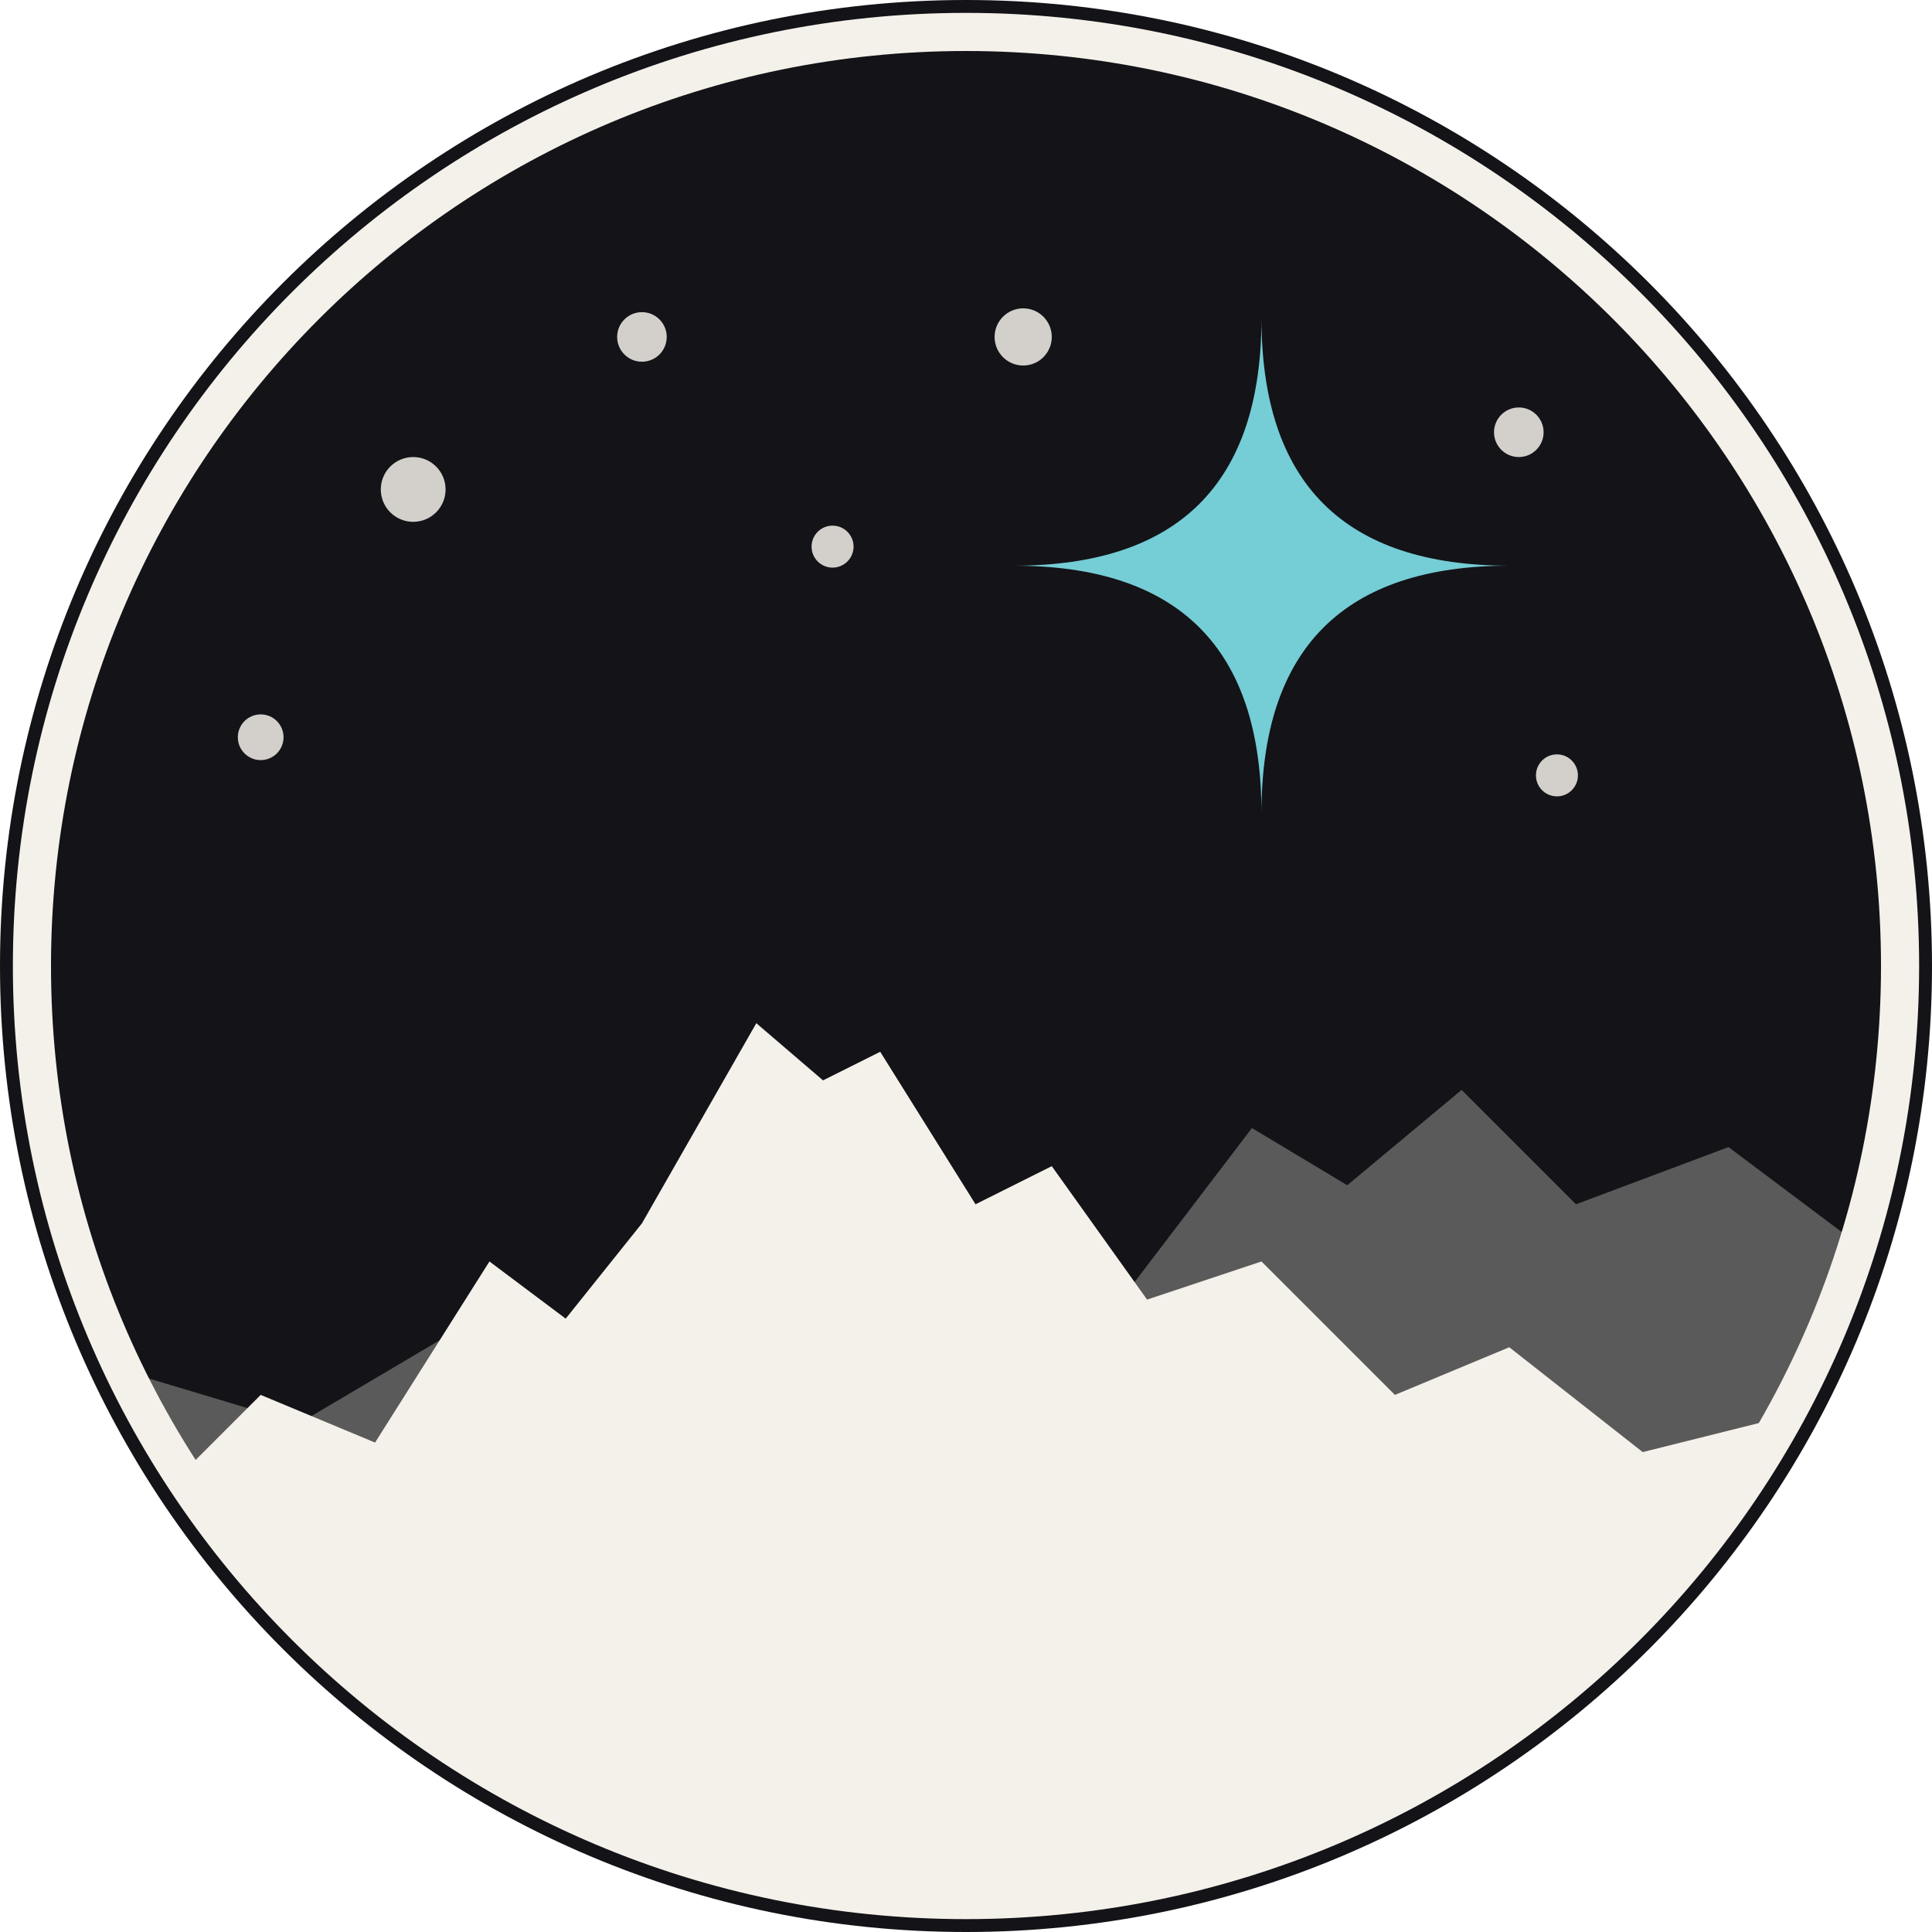
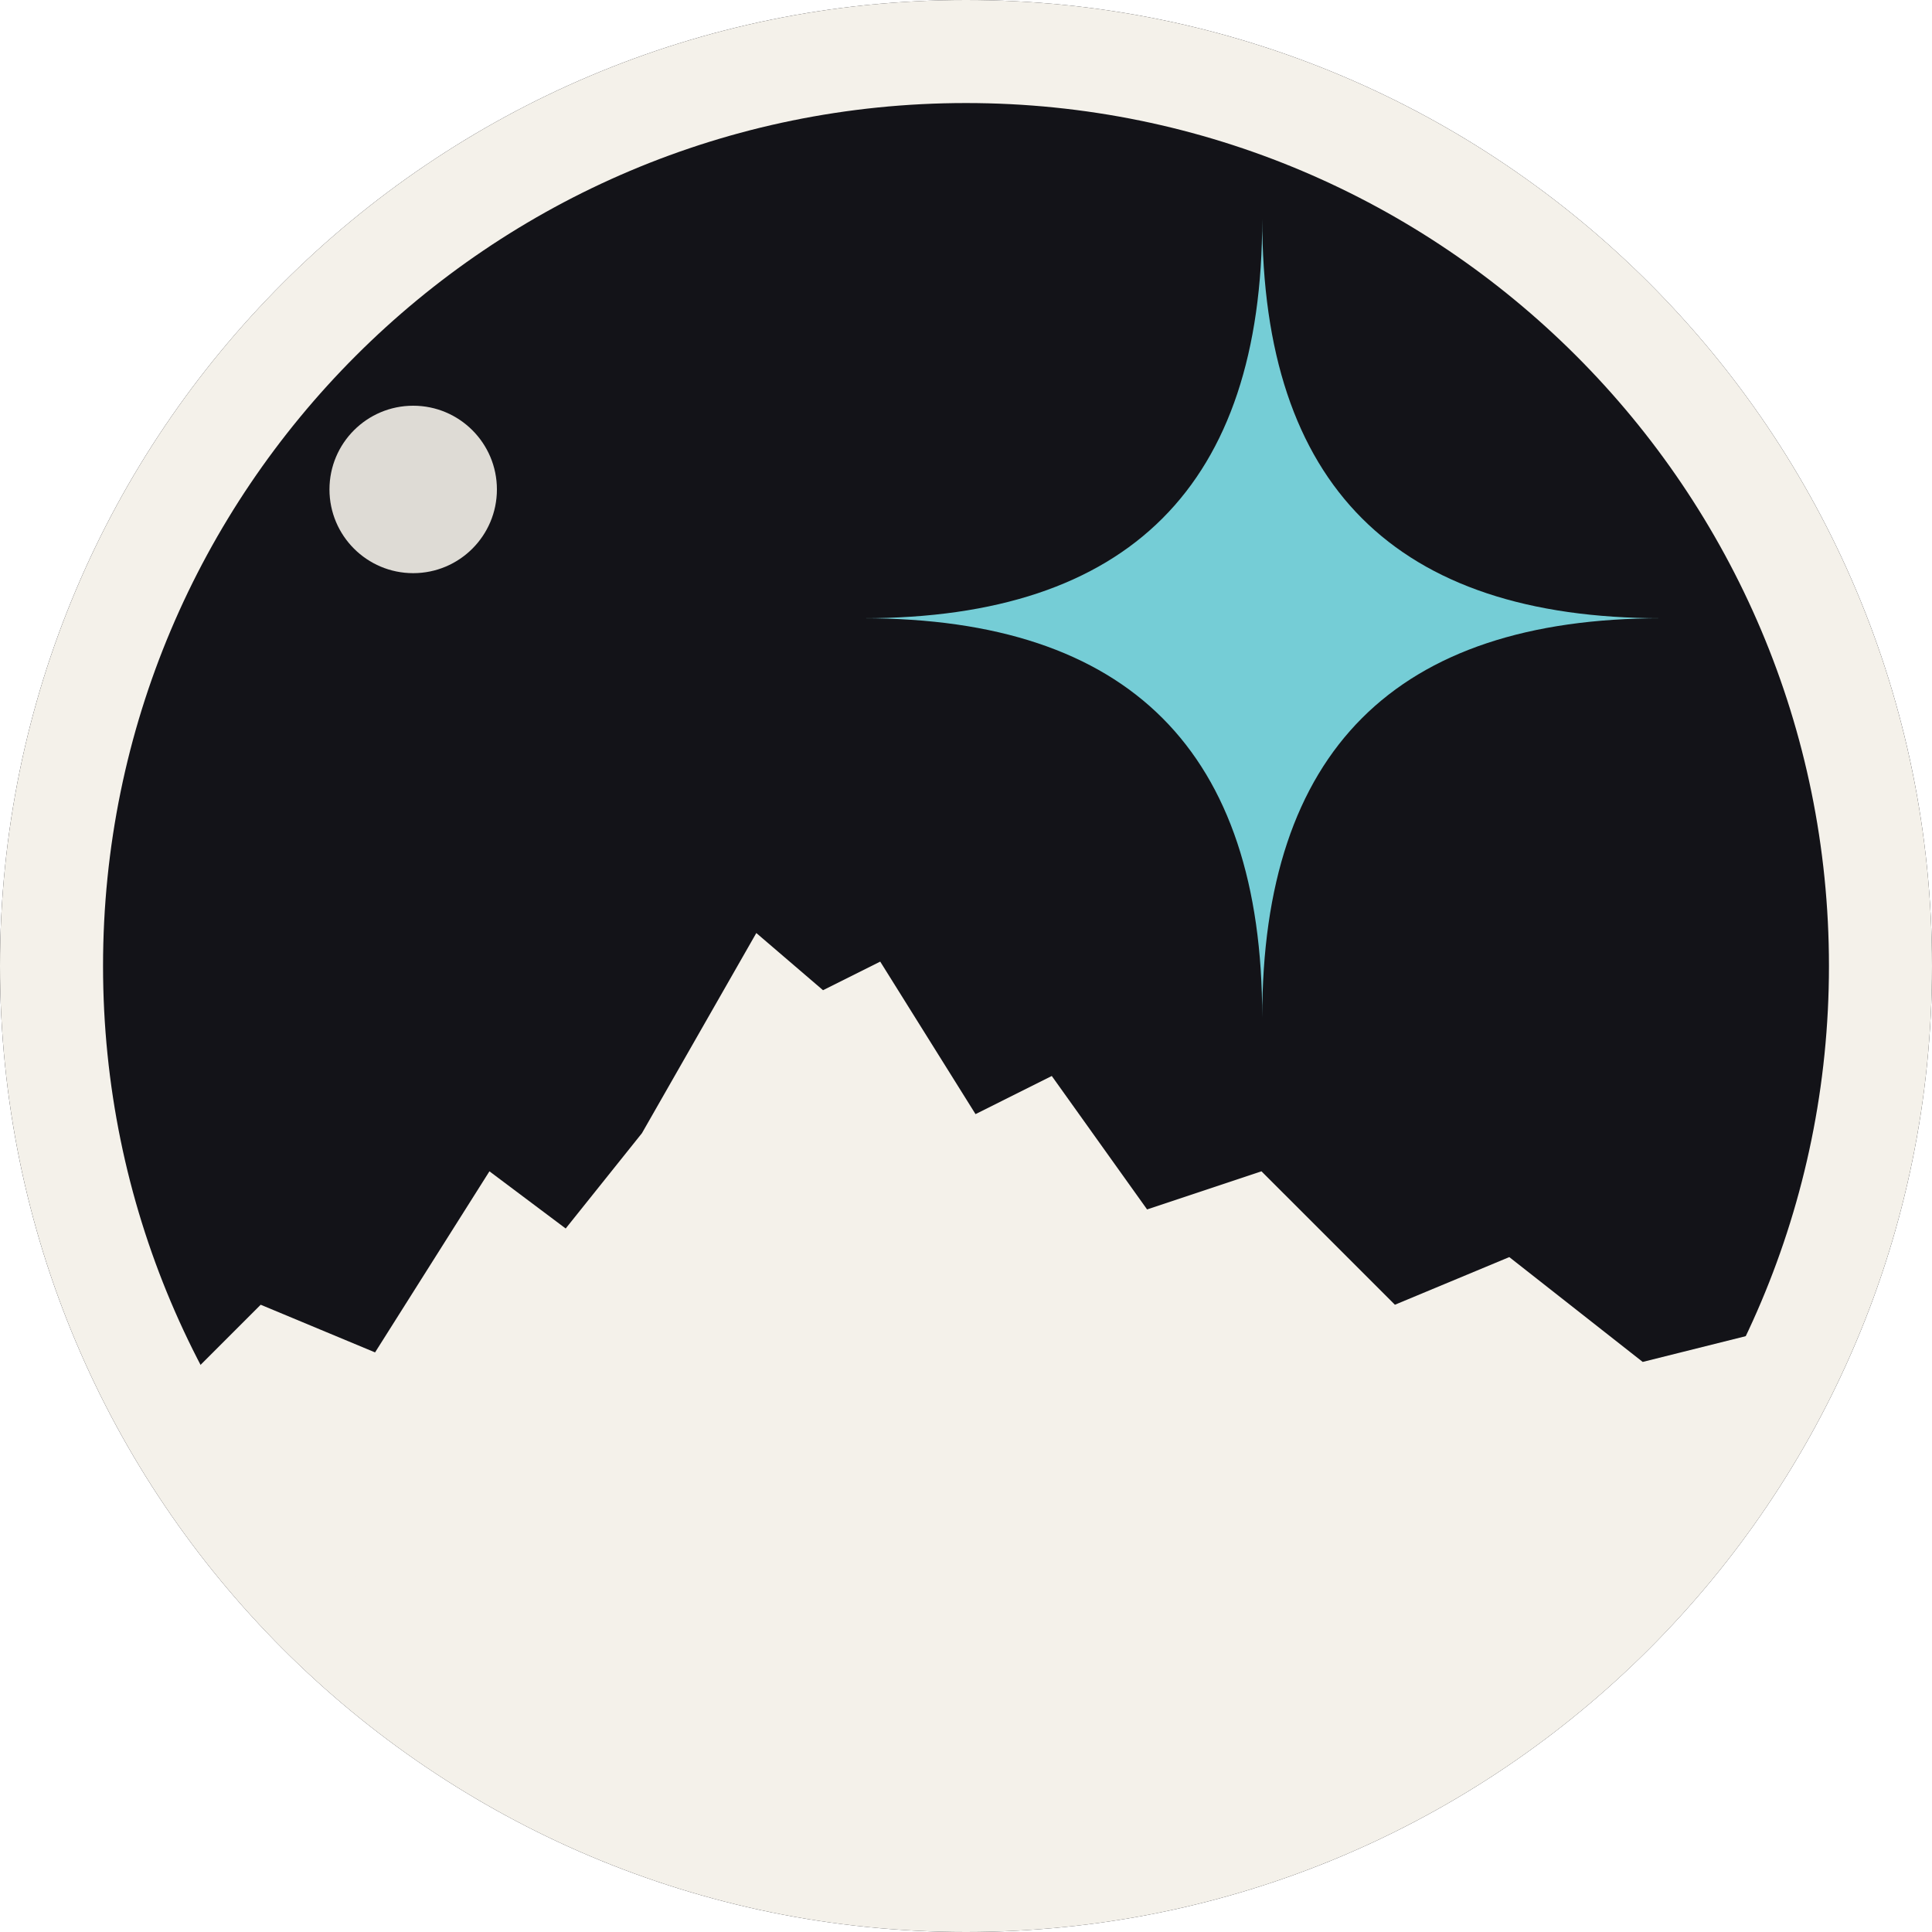
<svg xmlns="http://www.w3.org/2000/svg" width="300" height="300" viewBox="0 0 300 300" role="img" aria-label="A star above mountains at night">
  <defs>
-     <clipPath id="bb-mark">
-       <circle cx="150.0" cy="150.0" r="145.04" />
+     <clipPath id="clip">
+       <circle cx="150" cy="150" r="142.00" />
    </clipPath>
  </defs>
-   <circle cx="150.0" cy="150.0" r="150.0" fill="#131318" />
-   <g clip-path="url(#bb-mark)">
-     <path d="M -15.76,229.92 L 16.80,212.16 L 46.40,221.04 L 78.96,201.80 L 111.52,213.64 L 144.08,197.36 L 170.72,206.24 L 194.40,175.16 L 209.20,184.04 L 226.96,169.24 L 244.72,187.00 L 268.40,178.12 L 292.08,195.88 L 315.76,212.16 L 315.76,342.40 L -15.76,342.40 Z" fill="#F4F1EA" opacity="0.32" />
-     <path d="M -15.76,244.72 L 9.40,228.44 L 22.72,234.36 L 40.48,216.60 L 58.24,224.00 L 76.00,195.88 L 87.84,204.76 L 99.68,189.96 L 117.44,158.88 L 127.80,167.76 L 136.68,163.32 L 151.48,187.00 L 163.32,181.08 L 178.12,201.80 L 195.88,195.88 L 216.60,216.60 L 234.36,209.20 L 255.08,225.48 L 278.76,219.56 L 315.76,241.76 L 315.76,342.40 L -15.76,342.40 Z" fill="#F4F1EA" />
+   <circle cx="150" cy="150" r="150" fill="#131318" />
+   <g clip-path="url(#clip)">
+     <path d="M -15.76,230.72 L 9.40,214.44 L 22.72,220.36 L 40.48,202.60 L 58.24,210.00 L 76.00,181.88 L 87.84,190.76 L 99.68,175.96 L 117.44,144.88 L 127.80,153.76 L 136.68,149.32 L 151.48,173.00 L 163.32,167.08 L 178.12,187.80 L 195.88,181.88 L 216.60,202.60 L 234.36,195.20 L 255.08,211.48 L 278.76,205.56 L 315.76,227.76 L 315.76,342.4 L -15.76,342.4 Z" fill="#F4F1EA" />
  </g>
-   <circle cx="64.16" cy="76.00" r="5.03" fill="#F4F1EA" opacity="0.85" />
-   <circle cx="99.68" cy="52.32" r="3.85" fill="#F4F1EA" opacity="0.85" />
-   <circle cx="129.28" cy="84.88" r="3.26" fill="#F4F1EA" opacity="0.85" />
-   <circle cx="158.88" cy="52.32" r="4.44" fill="#F4F1EA" opacity="0.85" />
-   <circle cx="235.84" cy="67.12" r="3.85" fill="#F4F1EA" opacity="0.85" />
-   <circle cx="40.48" cy="114.48" r="3.55" fill="#F4F1EA" opacity="0.85" />
-   <circle cx="241.76" cy="120.40" r="3.26" fill="#F4F1EA" opacity="0.85" />
-   <path d="M 195.88,49.36 Q 195.88,87.84 234.36,87.84 Q 195.88,87.84 195.88,126.32 Q 195.88,87.84 157.40,87.84 Q 195.88,87.84 195.88,49.36 Z" fill="#75cdd6" />
-   <circle cx="150.0" cy="150.0" r="145.04" fill="none" stroke="#F4F1EA" stroke-width="5.92" />
+   <circle cx="64.16" cy="76.0" r="13" fill="#F4F1EA" opacity="0.9" />
+   <path d="M 196.00,34.00 Q 196.00,96.00 258.00,96.00 Q 196.00,96.00 196.00,158.00 Q 196.00,96.00 134.00,96.00 Q 196.00,96.00 196.00,34.00 Z" fill="#75cdd6" />
+   <circle cx="150" cy="150" r="142.00" fill="none" stroke="#F4F1EA" stroke-width="16" />
</svg>
